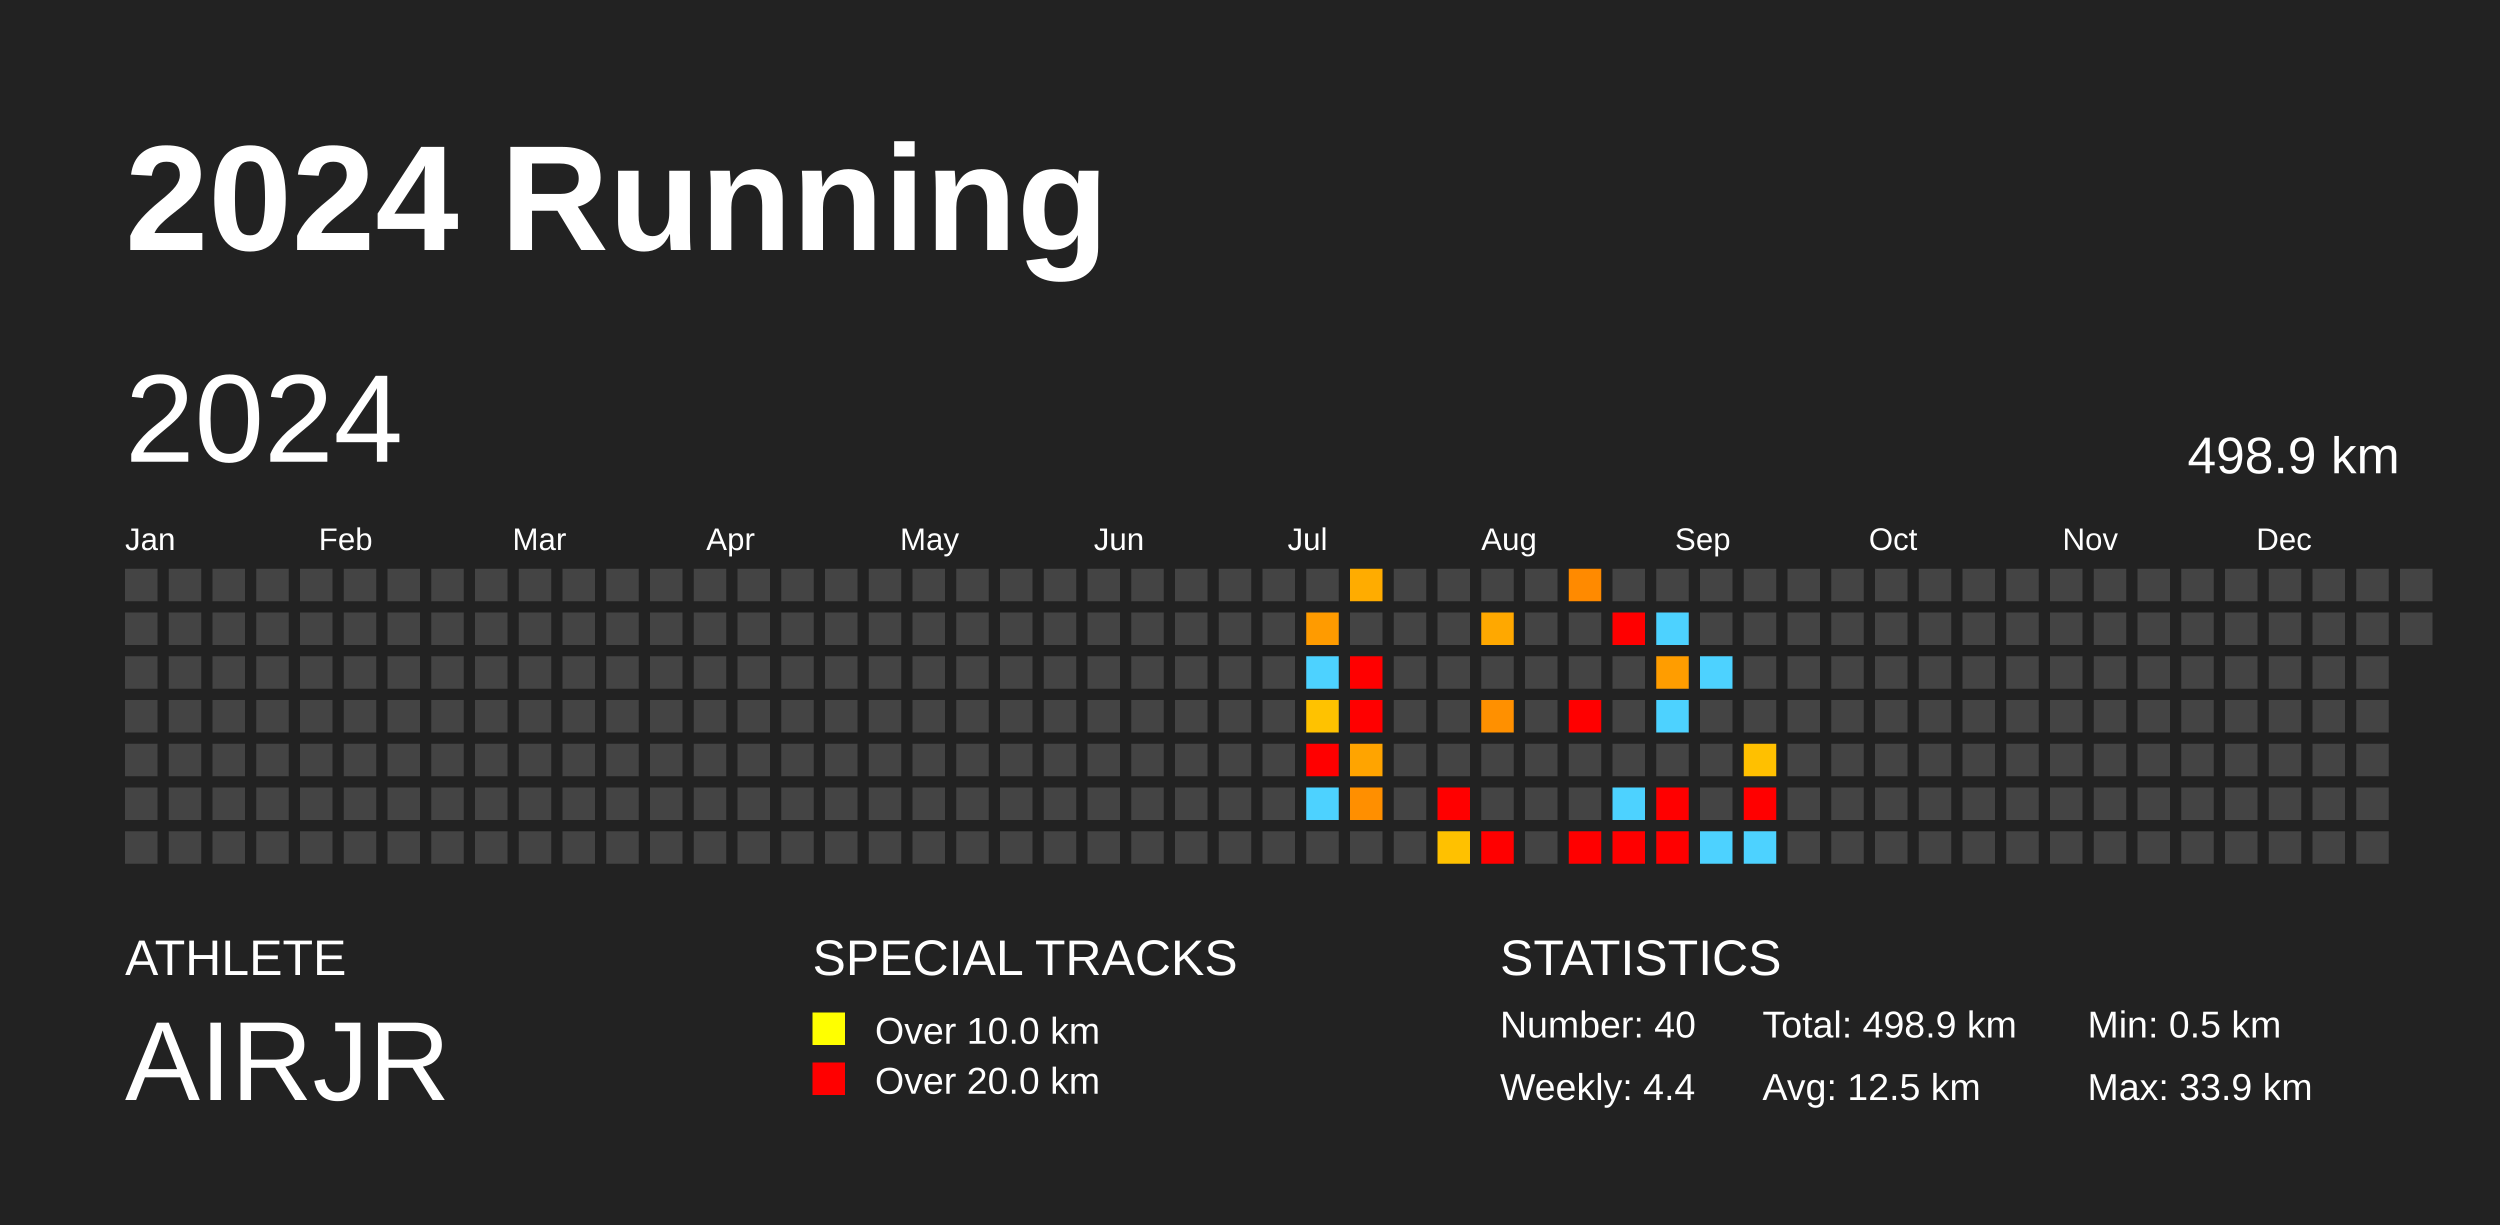
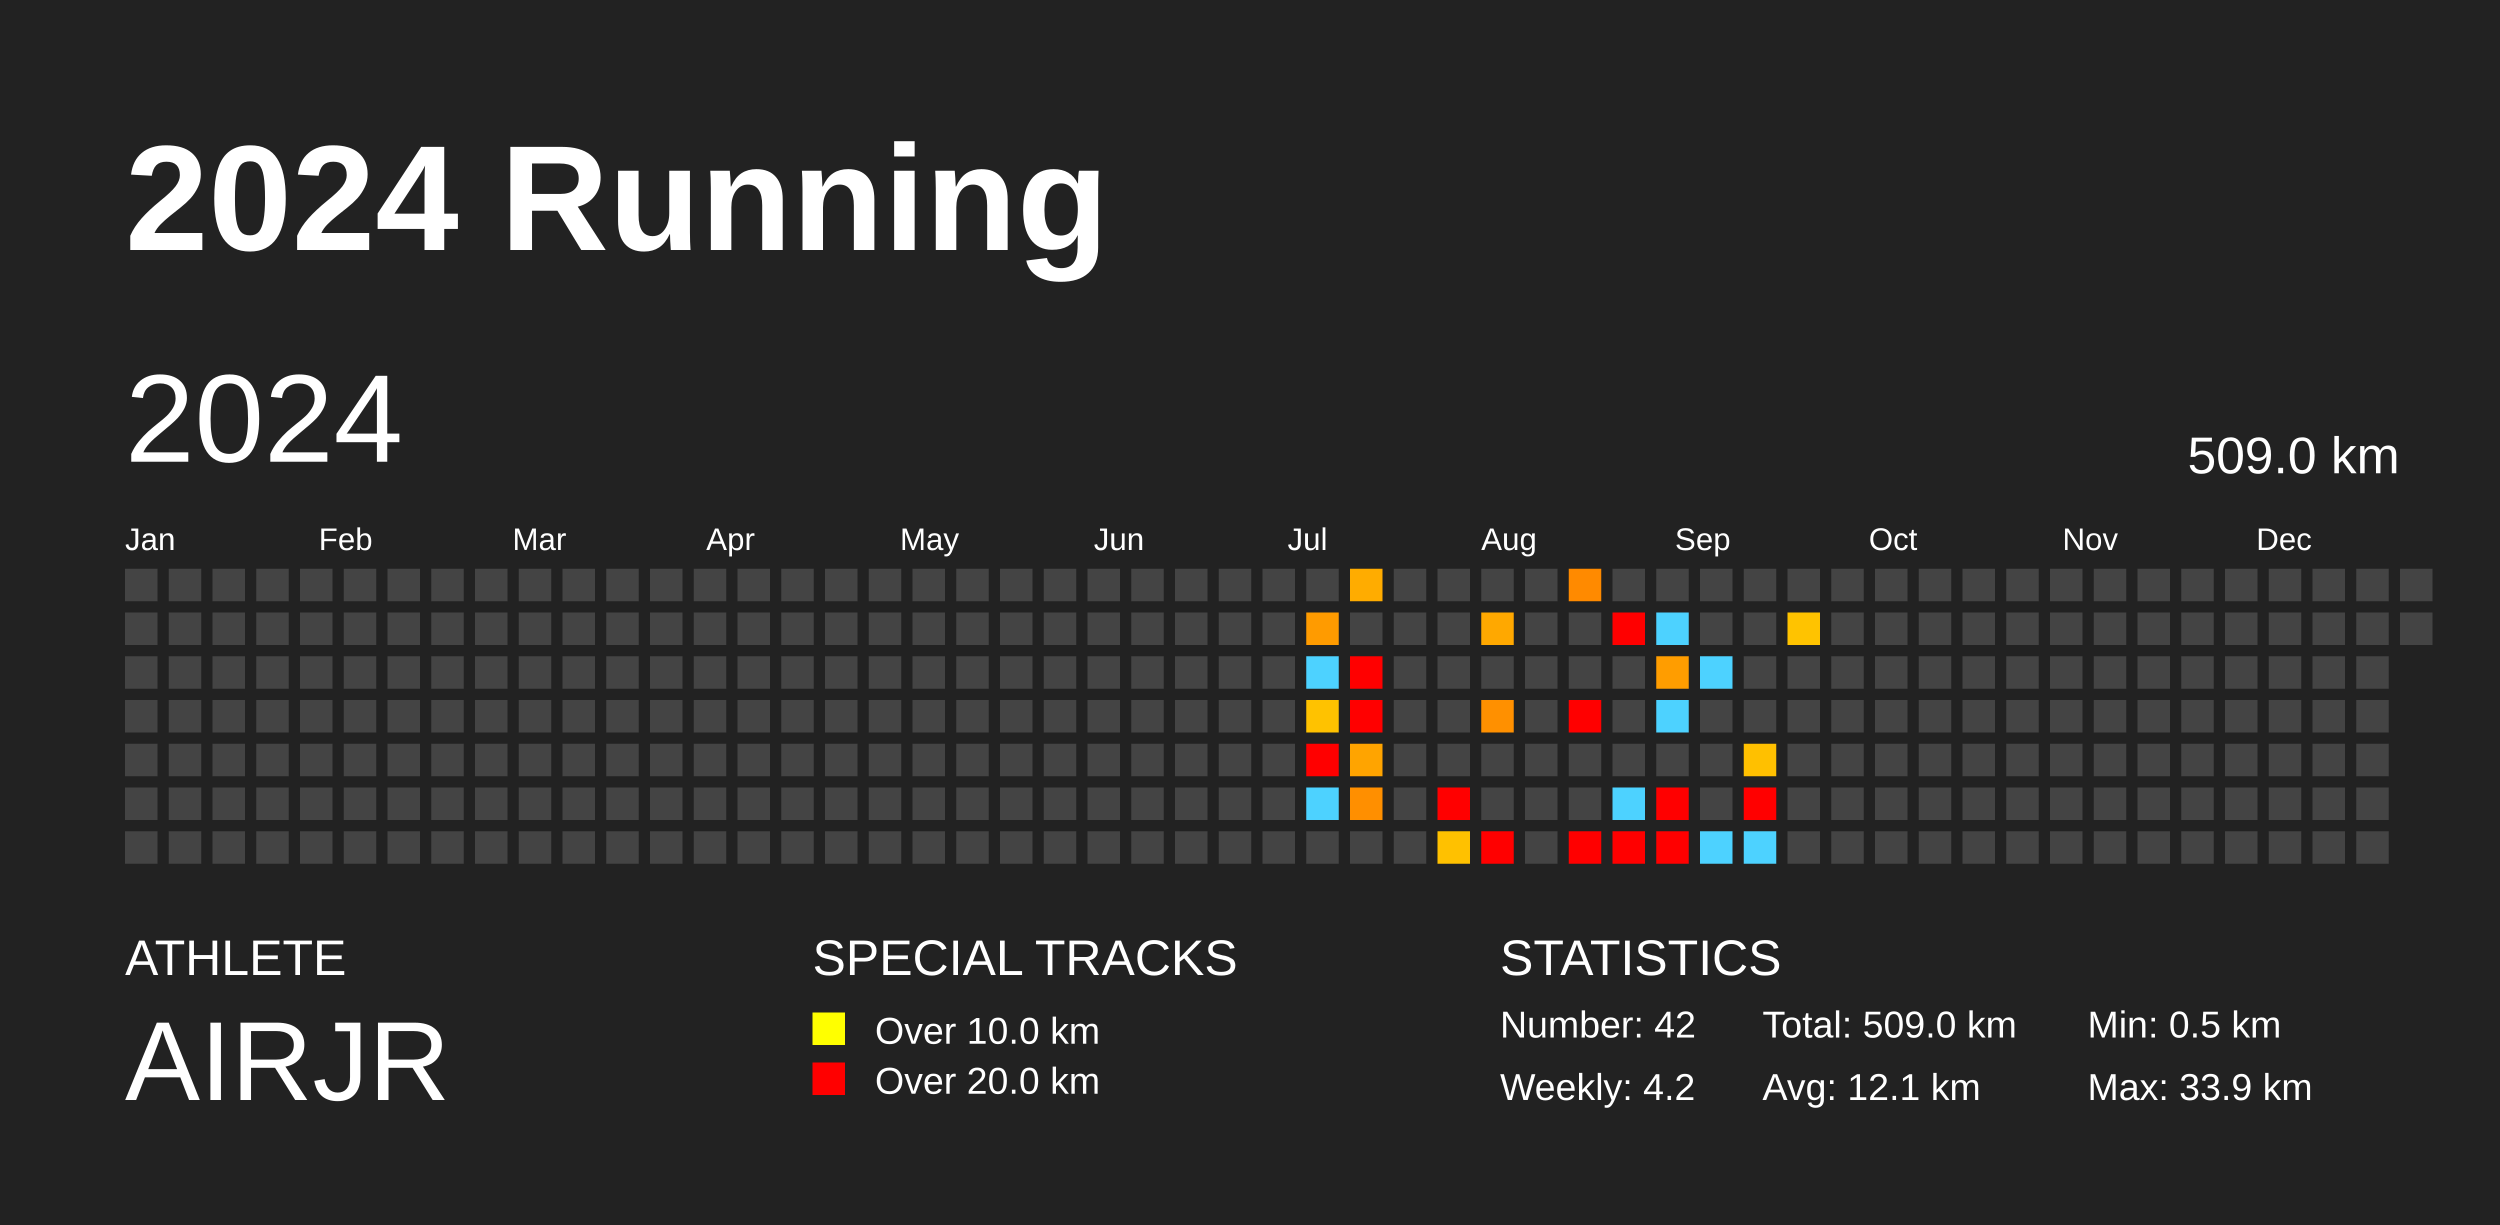
<svg xmlns="http://www.w3.org/2000/svg" baseProfile="full" height="98mm" version="1.1" viewBox="0,0,200,98" width="200mm">
  <defs />
  <rect fill="#222222" height="98" width="200" x="0" y="0" />
  <text fill="#FFFFFF" style="font-size:12px; font-family:Arial; font-weight:bold;" x="10" y="20">2024 Running</text>
  <text fill="#FFFFFF" style="font-size:4px; font-family:Arial" x="10" y="78">ATHLETE</text>
  <text fill="#FFFFFF" style="font-size:9px; font-family:Arial" x="10" y="88">AIRJR</text>
  <text fill="#FFFFFF" style="font-size:4px; font-family:Arial" x="65" y="78">SPECIAL TRACKS</text>
  <rect fill="yellow" height="2.6" width="2.6" x="65" y="81" />
  <text fill="#FFFFFF" style="font-size:3px; font-family:Arial" x="70" y="83.5">Over 10.0 km</text>
  <rect fill="red" height="2.6" width="2.6" x="65" y="85" />
  <text fill="#FFFFFF" style="font-size:3px; font-family:Arial" x="70" y="87.5">Over 20.0 km</text>
  <text fill="#FFFFFF" style="font-size:4px; font-family:Arial" x="120" y="78">STATISTICS</text>
-   <text fill="#FFFFFF" style="font-size:3px; font-family:Arial" x="120" y="83">Number: 40</text>
-   <text fill="#FFFFFF" style="font-size:3px; font-family:Arial" x="120" y="88">Weekly: 4.4</text>
-   <text fill="#FFFFFF" style="font-size:3px; font-family:Arial" x="141" y="83">Total: 498.9 km</text>
-   <text fill="#FFFFFF" style="font-size:3px; font-family:Arial" x="141" y="88">Avg: 12.5 km</text>
+   <text fill="#FFFFFF" style="font-size:3px; font-family:Arial" x="120" y="83">Number: 42</text>
+   <text fill="#FFFFFF" style="font-size:3px; font-family:Arial" x="120" y="88">Weekly: 4.2</text>
+   <text fill="#FFFFFF" style="font-size:3px; font-family:Arial" x="141" y="83">Total: 509.0 km</text>
+   <text fill="#FFFFFF" style="font-size:3px; font-family:Arial" x="141" y="88">Avg: 12.1 km</text>
  <text fill="#FFFFFF" style="font-size:3px; font-family:Arial" x="167" y="83">Min: 0.5 km</text>
  <text fill="#FFFFFF" style="font-size:3px; font-family:Arial" x="167" y="88">Max: 33.9 km</text>
  <text dominant-baseline="hanging" fill="#FFFFFF" style="font-size:10.0px; font-family:Arial;" x="10" y="30">2024</text>
-   <text dominant-baseline="hanging" fill="#FFFFFF" style="font-size:4.125px; font-family:Arial;" x="175" y="35">498.9 km</text>
+   <text dominant-baseline="hanging" fill="#FFFFFF" style="font-size:4.125px; font-family:Arial;" x="175" y="35">509.0 km</text>
  <text fill="#FFFFFF" style="font-size:2.5px; font-family:Arial" x="10.0" y="44">Jan</text>
  <text fill="#FFFFFF" style="font-size:2.5px; font-family:Arial" x="25.5" y="44">Feb</text>
  <text fill="#FFFFFF" style="font-size:2.5px; font-family:Arial" x="41.0" y="44">Mar</text>
  <text fill="#FFFFFF" style="font-size:2.5px; font-family:Arial" x="56.5" y="44">Apr</text>
  <text fill="#FFFFFF" style="font-size:2.5px; font-family:Arial" x="72.0" y="44">May</text>
  <text fill="#FFFFFF" style="font-size:2.5px; font-family:Arial" x="87.5" y="44">Jun</text>
  <text fill="#FFFFFF" style="font-size:2.5px; font-family:Arial" x="103.0" y="44">Jul</text>
  <text fill="#FFFFFF" style="font-size:2.5px; font-family:Arial" x="118.5" y="44">Aug</text>
  <text fill="#FFFFFF" style="font-size:2.5px; font-family:Arial" x="134.0" y="44">Sep</text>
  <text fill="#FFFFFF" style="font-size:2.5px; font-family:Arial" x="149.5" y="44">Oct</text>
  <text fill="#FFFFFF" style="font-size:2.5px; font-family:Arial" x="165.0" y="44">Nov</text>
  <text fill="#FFFFFF" style="font-size:2.5px; font-family:Arial" x="180.5" y="44">Dec</text>
  <rect fill="#444444" height="2.6" width="2.6" x="10.0" y="45.5" />
  <rect fill="#444444" height="2.6" width="2.6" x="10.0" y="49.0" />
  <rect fill="#444444" height="2.6" width="2.6" x="10.0" y="52.5" />
  <rect fill="#444444" height="2.6" width="2.6" x="10.0" y="56.0" />
  <rect fill="#444444" height="2.6" width="2.6" x="10.0" y="59.5" />
  <rect fill="#444444" height="2.6" width="2.6" x="10.0" y="63.0" />
  <rect fill="#444444" height="2.6" width="2.6" x="10.0" y="66.5" />
  <rect fill="#444444" height="2.6" width="2.6" x="13.5" y="45.5" />
  <rect fill="#444444" height="2.6" width="2.6" x="13.5" y="49.0" />
  <rect fill="#444444" height="2.6" width="2.6" x="13.5" y="52.5" />
  <rect fill="#444444" height="2.6" width="2.6" x="13.5" y="56.0" />
  <rect fill="#444444" height="2.6" width="2.6" x="13.5" y="59.5" />
  <rect fill="#444444" height="2.6" width="2.6" x="13.5" y="63.0" />
  <rect fill="#444444" height="2.6" width="2.6" x="13.5" y="66.5" />
  <rect fill="#444444" height="2.6" width="2.6" x="17.0" y="45.5" />
  <rect fill="#444444" height="2.6" width="2.6" x="17.0" y="49.0" />
  <rect fill="#444444" height="2.6" width="2.6" x="17.0" y="52.5" />
  <rect fill="#444444" height="2.6" width="2.6" x="17.0" y="56.0" />
  <rect fill="#444444" height="2.6" width="2.6" x="17.0" y="59.5" />
  <rect fill="#444444" height="2.6" width="2.6" x="17.0" y="63.0" />
  <rect fill="#444444" height="2.6" width="2.6" x="17.0" y="66.5" />
  <rect fill="#444444" height="2.6" width="2.6" x="20.5" y="45.5" />
  <rect fill="#444444" height="2.6" width="2.6" x="20.5" y="49.0" />
  <rect fill="#444444" height="2.6" width="2.6" x="20.5" y="52.5" />
  <rect fill="#444444" height="2.6" width="2.6" x="20.5" y="56.0" />
  <rect fill="#444444" height="2.6" width="2.6" x="20.5" y="59.5" />
  <rect fill="#444444" height="2.6" width="2.6" x="20.5" y="63.0" />
  <rect fill="#444444" height="2.6" width="2.6" x="20.5" y="66.5" />
  <rect fill="#444444" height="2.6" width="2.6" x="24.0" y="45.5" />
  <rect fill="#444444" height="2.6" width="2.6" x="24.0" y="49.0" />
  <rect fill="#444444" height="2.6" width="2.6" x="24.0" y="52.5" />
  <rect fill="#444444" height="2.6" width="2.6" x="24.0" y="56.0" />
  <rect fill="#444444" height="2.6" width="2.6" x="24.0" y="59.5" />
  <rect fill="#444444" height="2.6" width="2.6" x="24.0" y="63.0" />
  <rect fill="#444444" height="2.6" width="2.6" x="24.0" y="66.5" />
  <rect fill="#444444" height="2.6" width="2.6" x="27.5" y="45.5" />
  <rect fill="#444444" height="2.6" width="2.6" x="27.5" y="49.0" />
  <rect fill="#444444" height="2.6" width="2.6" x="27.5" y="52.5" />
  <rect fill="#444444" height="2.6" width="2.6" x="27.5" y="56.0" />
  <rect fill="#444444" height="2.6" width="2.6" x="27.5" y="59.5" />
  <rect fill="#444444" height="2.6" width="2.6" x="27.5" y="63.0" />
  <rect fill="#444444" height="2.6" width="2.6" x="27.5" y="66.5" />
  <rect fill="#444444" height="2.6" width="2.6" x="31.0" y="45.5" />
  <rect fill="#444444" height="2.6" width="2.6" x="31.0" y="49.0" />
  <rect fill="#444444" height="2.6" width="2.6" x="31.0" y="52.5" />
  <rect fill="#444444" height="2.6" width="2.6" x="31.0" y="56.0" />
  <rect fill="#444444" height="2.6" width="2.6" x="31.0" y="59.5" />
  <rect fill="#444444" height="2.6" width="2.6" x="31.0" y="63.0" />
  <rect fill="#444444" height="2.6" width="2.6" x="31.0" y="66.5" />
  <rect fill="#444444" height="2.6" width="2.6" x="34.5" y="45.5" />
  <rect fill="#444444" height="2.6" width="2.6" x="34.5" y="49.0" />
  <rect fill="#444444" height="2.6" width="2.6" x="34.5" y="52.5" />
  <rect fill="#444444" height="2.6" width="2.6" x="34.5" y="56.0" />
  <rect fill="#444444" height="2.6" width="2.6" x="34.5" y="59.5" />
  <rect fill="#444444" height="2.6" width="2.6" x="34.5" y="63.0" />
  <rect fill="#444444" height="2.6" width="2.6" x="34.5" y="66.5" />
  <rect fill="#444444" height="2.6" width="2.6" x="38.0" y="45.5" />
  <rect fill="#444444" height="2.6" width="2.6" x="38.0" y="49.0" />
  <rect fill="#444444" height="2.6" width="2.6" x="38.0" y="52.5" />
  <rect fill="#444444" height="2.6" width="2.6" x="38.0" y="56.0" />
  <rect fill="#444444" height="2.6" width="2.6" x="38.0" y="59.5" />
  <rect fill="#444444" height="2.6" width="2.6" x="38.0" y="63.0" />
  <rect fill="#444444" height="2.6" width="2.6" x="38.0" y="66.5" />
  <rect fill="#444444" height="2.6" width="2.6" x="41.5" y="45.5" />
  <rect fill="#444444" height="2.6" width="2.6" x="41.5" y="49.0" />
  <rect fill="#444444" height="2.6" width="2.6" x="41.5" y="52.5" />
  <rect fill="#444444" height="2.6" width="2.6" x="41.5" y="56.0" />
  <rect fill="#444444" height="2.6" width="2.6" x="41.5" y="59.5" />
  <rect fill="#444444" height="2.6" width="2.6" x="41.5" y="63.0" />
  <rect fill="#444444" height="2.6" width="2.6" x="41.5" y="66.5" />
  <rect fill="#444444" height="2.6" width="2.6" x="45.0" y="45.5" />
  <rect fill="#444444" height="2.6" width="2.6" x="45.0" y="49.0" />
  <rect fill="#444444" height="2.6" width="2.6" x="45.0" y="52.5" />
  <rect fill="#444444" height="2.6" width="2.6" x="45.0" y="56.0" />
  <rect fill="#444444" height="2.6" width="2.6" x="45.0" y="59.5" />
  <rect fill="#444444" height="2.6" width="2.6" x="45.0" y="63.0" />
  <rect fill="#444444" height="2.6" width="2.6" x="45.0" y="66.5" />
  <rect fill="#444444" height="2.6" width="2.6" x="48.5" y="45.5" />
  <rect fill="#444444" height="2.6" width="2.6" x="48.5" y="49.0" />
  <rect fill="#444444" height="2.6" width="2.6" x="48.5" y="52.5" />
  <rect fill="#444444" height="2.6" width="2.6" x="48.5" y="56.0" />
  <rect fill="#444444" height="2.6" width="2.6" x="48.5" y="59.5" />
  <rect fill="#444444" height="2.6" width="2.6" x="48.5" y="63.0" />
  <rect fill="#444444" height="2.6" width="2.6" x="48.5" y="66.5" />
  <rect fill="#444444" height="2.6" width="2.6" x="52.0" y="45.5" />
  <rect fill="#444444" height="2.6" width="2.6" x="52.0" y="49.0" />
  <rect fill="#444444" height="2.6" width="2.6" x="52.0" y="52.5" />
  <rect fill="#444444" height="2.6" width="2.6" x="52.0" y="56.0" />
  <rect fill="#444444" height="2.6" width="2.6" x="52.0" y="59.5" />
  <rect fill="#444444" height="2.6" width="2.6" x="52.0" y="63.0" />
  <rect fill="#444444" height="2.6" width="2.6" x="52.0" y="66.5" />
  <rect fill="#444444" height="2.6" width="2.6" x="55.5" y="45.5" />
  <rect fill="#444444" height="2.6" width="2.6" x="55.5" y="49.0" />
  <rect fill="#444444" height="2.6" width="2.6" x="55.5" y="52.5" />
  <rect fill="#444444" height="2.6" width="2.6" x="55.5" y="56.0" />
  <rect fill="#444444" height="2.6" width="2.6" x="55.5" y="59.5" />
  <rect fill="#444444" height="2.6" width="2.6" x="55.5" y="63.0" />
  <rect fill="#444444" height="2.6" width="2.6" x="55.5" y="66.5" />
  <rect fill="#444444" height="2.6" width="2.6" x="59.0" y="45.5" />
  <rect fill="#444444" height="2.6" width="2.6" x="59.0" y="49.0" />
  <rect fill="#444444" height="2.6" width="2.6" x="59.0" y="52.5" />
  <rect fill="#444444" height="2.6" width="2.6" x="59.0" y="56.0" />
  <rect fill="#444444" height="2.6" width="2.6" x="59.0" y="59.5" />
  <rect fill="#444444" height="2.6" width="2.6" x="59.0" y="63.0" />
  <rect fill="#444444" height="2.6" width="2.6" x="59.0" y="66.5" />
  <rect fill="#444444" height="2.6" width="2.6" x="62.5" y="45.5" />
  <rect fill="#444444" height="2.6" width="2.6" x="62.5" y="49.0" />
  <rect fill="#444444" height="2.6" width="2.6" x="62.5" y="52.5" />
  <rect fill="#444444" height="2.6" width="2.6" x="62.5" y="56.0" />
  <rect fill="#444444" height="2.6" width="2.6" x="62.5" y="59.5" />
  <rect fill="#444444" height="2.6" width="2.6" x="62.5" y="63.0" />
  <rect fill="#444444" height="2.6" width="2.6" x="62.5" y="66.5" />
  <rect fill="#444444" height="2.6" width="2.6" x="66.0" y="45.5" />
  <rect fill="#444444" height="2.6" width="2.6" x="66.0" y="49.0" />
  <rect fill="#444444" height="2.6" width="2.6" x="66.0" y="52.5" />
  <rect fill="#444444" height="2.6" width="2.6" x="66.0" y="56.0" />
  <rect fill="#444444" height="2.6" width="2.6" x="66.0" y="59.5" />
  <rect fill="#444444" height="2.6" width="2.6" x="66.0" y="63.0" />
  <rect fill="#444444" height="2.6" width="2.6" x="66.0" y="66.5" />
  <rect fill="#444444" height="2.6" width="2.6" x="69.5" y="45.5" />
  <rect fill="#444444" height="2.6" width="2.6" x="69.5" y="49.0" />
  <rect fill="#444444" height="2.6" width="2.6" x="69.5" y="52.5" />
  <rect fill="#444444" height="2.6" width="2.6" x="69.5" y="56.0" />
  <rect fill="#444444" height="2.6" width="2.6" x="69.5" y="59.5" />
  <rect fill="#444444" height="2.6" width="2.6" x="69.5" y="63.0" />
  <rect fill="#444444" height="2.6" width="2.6" x="69.5" y="66.5" />
  <rect fill="#444444" height="2.6" width="2.6" x="73.0" y="45.5" />
  <rect fill="#444444" height="2.6" width="2.6" x="73.0" y="49.0" />
  <rect fill="#444444" height="2.6" width="2.6" x="73.0" y="52.5" />
  <rect fill="#444444" height="2.6" width="2.6" x="73.0" y="56.0" />
  <rect fill="#444444" height="2.6" width="2.6" x="73.0" y="59.5" />
  <rect fill="#444444" height="2.6" width="2.6" x="73.0" y="63.0" />
  <rect fill="#444444" height="2.6" width="2.6" x="73.0" y="66.5" />
  <rect fill="#444444" height="2.6" width="2.6" x="76.5" y="45.5" />
  <rect fill="#444444" height="2.6" width="2.6" x="76.5" y="49.0" />
  <rect fill="#444444" height="2.6" width="2.6" x="76.5" y="52.5" />
  <rect fill="#444444" height="2.6" width="2.6" x="76.5" y="56.0" />
  <rect fill="#444444" height="2.6" width="2.6" x="76.5" y="59.5" />
  <rect fill="#444444" height="2.6" width="2.6" x="76.5" y="63.0" />
  <rect fill="#444444" height="2.6" width="2.6" x="76.5" y="66.5" />
  <rect fill="#444444" height="2.6" width="2.6" x="80.0" y="45.5" />
  <rect fill="#444444" height="2.6" width="2.6" x="80.0" y="49.0" />
  <rect fill="#444444" height="2.6" width="2.6" x="80.0" y="52.5" />
  <rect fill="#444444" height="2.6" width="2.6" x="80.0" y="56.0" />
  <rect fill="#444444" height="2.6" width="2.6" x="80.0" y="59.5" />
  <rect fill="#444444" height="2.6" width="2.6" x="80.0" y="63.0" />
  <rect fill="#444444" height="2.6" width="2.6" x="80.0" y="66.5" />
  <rect fill="#444444" height="2.6" width="2.6" x="83.5" y="45.5" />
  <rect fill="#444444" height="2.6" width="2.6" x="83.5" y="49.0" />
  <rect fill="#444444" height="2.6" width="2.6" x="83.5" y="52.5" />
  <rect fill="#444444" height="2.6" width="2.6" x="83.5" y="56.0" />
  <rect fill="#444444" height="2.6" width="2.6" x="83.5" y="59.5" />
  <rect fill="#444444" height="2.6" width="2.6" x="83.5" y="63.0" />
  <rect fill="#444444" height="2.6" width="2.6" x="83.5" y="66.5" />
  <rect fill="#444444" height="2.6" width="2.6" x="87.0" y="45.5" />
  <rect fill="#444444" height="2.6" width="2.6" x="87.0" y="49.0" />
  <rect fill="#444444" height="2.6" width="2.6" x="87.0" y="52.5" />
  <rect fill="#444444" height="2.6" width="2.6" x="87.0" y="56.0" />
  <rect fill="#444444" height="2.6" width="2.6" x="87.0" y="59.5" />
  <rect fill="#444444" height="2.6" width="2.6" x="87.0" y="63.0" />
  <rect fill="#444444" height="2.6" width="2.6" x="87.0" y="66.5" />
  <rect fill="#444444" height="2.6" width="2.6" x="90.5" y="45.5" />
  <rect fill="#444444" height="2.6" width="2.6" x="90.5" y="49.0" />
  <rect fill="#444444" height="2.6" width="2.6" x="90.5" y="52.5" />
  <rect fill="#444444" height="2.6" width="2.6" x="90.5" y="56.0" />
  <rect fill="#444444" height="2.6" width="2.6" x="90.5" y="59.5" />
  <rect fill="#444444" height="2.6" width="2.6" x="90.5" y="63.0" />
  <rect fill="#444444" height="2.6" width="2.6" x="90.5" y="66.5" />
  <rect fill="#444444" height="2.6" width="2.6" x="94.0" y="45.5" />
  <rect fill="#444444" height="2.6" width="2.6" x="94.0" y="49.0" />
  <rect fill="#444444" height="2.6" width="2.6" x="94.0" y="52.5" />
  <rect fill="#444444" height="2.6" width="2.6" x="94.0" y="56.0" />
  <rect fill="#444444" height="2.6" width="2.6" x="94.0" y="59.5" />
  <rect fill="#444444" height="2.6" width="2.6" x="94.0" y="63.0" />
  <rect fill="#444444" height="2.6" width="2.6" x="94.0" y="66.5" />
  <rect fill="#444444" height="2.6" width="2.6" x="97.5" y="45.5" />
  <rect fill="#444444" height="2.6" width="2.6" x="97.5" y="49.0" />
  <rect fill="#444444" height="2.6" width="2.6" x="97.5" y="52.5" />
  <rect fill="#444444" height="2.6" width="2.6" x="97.5" y="56.0" />
  <rect fill="#444444" height="2.6" width="2.6" x="97.5" y="59.5" />
  <rect fill="#444444" height="2.6" width="2.6" x="97.5" y="63.0" />
  <rect fill="#444444" height="2.6" width="2.6" x="97.5" y="66.5" />
  <rect fill="#444444" height="2.6" width="2.6" x="101.0" y="45.5" />
  <rect fill="#444444" height="2.6" width="2.6" x="101.0" y="49.0" />
  <rect fill="#444444" height="2.6" width="2.6" x="101.0" y="52.5" />
  <rect fill="#444444" height="2.6" width="2.6" x="101.0" y="56.0" />
  <rect fill="#444444" height="2.6" width="2.6" x="101.0" y="59.5" />
  <rect fill="#444444" height="2.6" width="2.6" x="101.0" y="63.0" />
  <rect fill="#444444" height="2.6" width="2.6" x="101.0" y="66.5" />
  <rect fill="#444444" height="2.6" width="2.6" x="104.5" y="45.5" />
  <rect fill="#ff9b00" height="2.6" width="2.6" x="104.5" y="49.0" />
  <rect fill="#4dd2ff" height="2.6" width="2.6" x="104.5" y="52.5" />
  <rect fill="#ffc200" height="2.6" width="2.6" x="104.5" y="56.0" />
  <rect fill="red" height="2.6" width="2.6" x="104.5" y="59.5" />
  <rect fill="#4dd2ff" height="2.6" width="2.6" x="104.5" y="63.0" />
  <rect fill="#444444" height="2.6" width="2.6" x="104.5" y="66.5" />
  <rect fill="#ffac00" height="2.6" width="2.6" x="108.0" y="45.5" />
  <rect fill="#444444" height="2.6" width="2.6" x="108.0" y="49.0" />
  <rect fill="red" height="2.6" width="2.6" x="108.0" y="52.5" />
  <rect fill="red" height="2.6" width="2.6" x="108.0" y="56.0" />
  <rect fill="#ffa400" height="2.6" width="2.6" x="108.0" y="59.5" />
  <rect fill="#ff8f00" height="2.6" width="2.6" x="108.0" y="63.0" />
  <rect fill="#444444" height="2.6" width="2.6" x="108.0" y="66.5" />
  <rect fill="#444444" height="2.6" width="2.6" x="111.5" y="45.5" />
  <rect fill="#444444" height="2.6" width="2.6" x="111.5" y="49.0" />
  <rect fill="#444444" height="2.6" width="2.6" x="111.5" y="52.5" />
  <rect fill="#444444" height="2.6" width="2.6" x="111.5" y="56.0" />
  <rect fill="#444444" height="2.6" width="2.6" x="111.5" y="59.5" />
  <rect fill="#444444" height="2.6" width="2.6" x="111.5" y="63.0" />
  <rect fill="#444444" height="2.6" width="2.6" x="111.5" y="66.5" />
  <rect fill="#444444" height="2.6" width="2.6" x="115.0" y="45.5" />
  <rect fill="#444444" height="2.6" width="2.6" x="115.0" y="49.0" />
  <rect fill="#444444" height="2.6" width="2.6" x="115.0" y="52.5" />
  <rect fill="#444444" height="2.6" width="2.6" x="115.0" y="56.0" />
  <rect fill="#444444" height="2.6" width="2.6" x="115.0" y="59.5" />
  <rect fill="red" height="2.6" width="2.6" x="115.0" y="63.0" />
  <rect fill="#ffc100" height="2.6" width="2.6" x="115.0" y="66.5" />
  <rect fill="#444444" height="2.6" width="2.6" x="118.5" y="45.5" />
  <rect fill="#ffa800" height="2.6" width="2.6" x="118.5" y="49.0" />
  <rect fill="#444444" height="2.6" width="2.6" x="118.5" y="52.5" />
  <rect fill="#ff9000" height="2.6" width="2.6" x="118.5" y="56.0" />
  <rect fill="#444444" height="2.6" width="2.6" x="118.5" y="59.5" />
  <rect fill="#444444" height="2.6" width="2.6" x="118.5" y="63.0" />
  <rect fill="red" height="2.6" width="2.6" x="118.5" y="66.5" />
  <rect fill="#444444" height="2.6" width="2.6" x="122.0" y="45.5" />
  <rect fill="#444444" height="2.6" width="2.6" x="122.0" y="49.0" />
  <rect fill="#444444" height="2.6" width="2.6" x="122.0" y="52.5" />
  <rect fill="#444444" height="2.6" width="2.6" x="122.0" y="56.0" />
  <rect fill="#444444" height="2.6" width="2.6" x="122.0" y="59.5" />
  <rect fill="#444444" height="2.6" width="2.6" x="122.0" y="63.0" />
  <rect fill="#444444" height="2.6" width="2.6" x="122.0" y="66.5" />
  <rect fill="#ff8a00" height="2.6" width="2.6" x="125.5" y="45.5" />
  <rect fill="#444444" height="2.6" width="2.6" x="125.5" y="49.0" />
  <rect fill="#444444" height="2.6" width="2.6" x="125.5" y="52.5" />
  <rect fill="red" height="2.6" width="2.6" x="125.5" y="56.0" />
  <rect fill="#444444" height="2.6" width="2.6" x="125.5" y="59.5" />
  <rect fill="#444444" height="2.6" width="2.6" x="125.5" y="63.0" />
  <rect fill="red" height="2.6" width="2.6" x="125.5" y="66.5" />
  <rect fill="#444444" height="2.6" width="2.6" x="129.0" y="45.5" />
  <rect fill="red" height="2.6" width="2.6" x="129.0" y="49.0" />
  <rect fill="#444444" height="2.6" width="2.6" x="129.0" y="52.5" />
  <rect fill="#444444" height="2.6" width="2.6" x="129.0" y="56.0" />
  <rect fill="#444444" height="2.6" width="2.6" x="129.0" y="59.5" />
  <rect fill="#4dd2ff" height="2.6" width="2.6" x="129.0" y="63.0" />
  <rect fill="red" height="2.6" width="2.6" x="129.0" y="66.5" />
  <rect fill="#444444" height="2.6" width="2.6" x="132.5" y="45.5" />
  <rect fill="#4dd2ff" height="2.6" width="2.6" x="132.5" y="49.0" />
  <rect fill="#ff9d00" height="2.6" width="2.6" x="132.5" y="52.5" />
  <rect fill="#4dd2ff" height="2.6" width="2.6" x="132.5" y="56.0" />
  <rect fill="#444444" height="2.6" width="2.6" x="132.5" y="59.5" />
  <rect fill="red" height="2.6" width="2.6" x="132.5" y="63.0" />
  <rect fill="red" height="2.6" width="2.6" x="132.5" y="66.5" />
  <rect fill="#444444" height="2.6" width="2.6" x="136.0" y="45.5" />
  <rect fill="#444444" height="2.6" width="2.6" x="136.0" y="49.0" />
  <rect fill="#4dd2ff" height="2.6" width="2.6" x="136.0" y="52.5" />
  <rect fill="#444444" height="2.6" width="2.6" x="136.0" y="56.0" />
  <rect fill="#444444" height="2.6" width="2.6" x="136.0" y="59.5" />
  <rect fill="#444444" height="2.6" width="2.6" x="136.0" y="63.0" />
  <rect fill="#4dd2ff" height="2.6" width="2.6" x="136.0" y="66.5" />
  <rect fill="#444444" height="2.6" width="2.6" x="139.5" y="45.5" />
  <rect fill="#444444" height="2.6" width="2.6" x="139.5" y="49.0" />
  <rect fill="#444444" height="2.6" width="2.6" x="139.5" y="52.5" />
  <rect fill="#444444" height="2.6" width="2.6" x="139.5" y="56.0" />
  <rect fill="#ffc000" height="2.6" width="2.6" x="139.5" y="59.5" />
  <rect fill="red" height="2.6" width="2.6" x="139.5" y="63.0" />
  <rect fill="#4dd2ff" height="2.6" width="2.6" x="139.5" y="66.5" />
  <rect fill="#444444" height="2.6" width="2.6" x="143.0" y="45.5" />
-   <rect fill="#444444" height="2.6" width="2.6" x="143.0" y="49.0" />
+   <rect fill="#ffc300" height="2.6" width="2.6" x="143.0" y="49.0" />
  <rect fill="#444444" height="2.6" width="2.6" x="143.0" y="52.5" />
  <rect fill="#444444" height="2.6" width="2.6" x="143.0" y="56.0" />
  <rect fill="#444444" height="2.6" width="2.6" x="143.0" y="59.5" />
  <rect fill="#444444" height="2.6" width="2.6" x="143.0" y="63.0" />
  <rect fill="#444444" height="2.6" width="2.6" x="143.0" y="66.5" />
  <rect fill="#444444" height="2.6" width="2.6" x="146.5" y="45.5" />
  <rect fill="#444444" height="2.6" width="2.6" x="146.5" y="49.0" />
  <rect fill="#444444" height="2.6" width="2.6" x="146.5" y="52.5" />
  <rect fill="#444444" height="2.6" width="2.6" x="146.5" y="56.0" />
  <rect fill="#444444" height="2.6" width="2.6" x="146.5" y="59.5" />
  <rect fill="#444444" height="2.6" width="2.6" x="146.5" y="63.0" />
  <rect fill="#444444" height="2.6" width="2.6" x="146.5" y="66.5" />
  <rect fill="#444444" height="2.6" width="2.6" x="150.0" y="45.5" />
  <rect fill="#444444" height="2.6" width="2.6" x="150.0" y="49.0" />
  <rect fill="#444444" height="2.6" width="2.6" x="150.0" y="52.5" />
  <rect fill="#444444" height="2.6" width="2.6" x="150.0" y="56.0" />
  <rect fill="#444444" height="2.6" width="2.6" x="150.0" y="59.5" />
  <rect fill="#444444" height="2.6" width="2.6" x="150.0" y="63.0" />
  <rect fill="#444444" height="2.6" width="2.6" x="150.0" y="66.5" />
  <rect fill="#444444" height="2.6" width="2.6" x="153.5" y="45.5" />
  <rect fill="#444444" height="2.6" width="2.6" x="153.5" y="49.0" />
  <rect fill="#444444" height="2.6" width="2.6" x="153.5" y="52.5" />
  <rect fill="#444444" height="2.6" width="2.6" x="153.5" y="56.0" />
  <rect fill="#444444" height="2.6" width="2.6" x="153.5" y="59.5" />
  <rect fill="#444444" height="2.6" width="2.6" x="153.5" y="63.0" />
  <rect fill="#444444" height="2.6" width="2.6" x="153.5" y="66.5" />
  <rect fill="#444444" height="2.6" width="2.6" x="157.0" y="45.5" />
  <rect fill="#444444" height="2.6" width="2.6" x="157.0" y="49.0" />
  <rect fill="#444444" height="2.6" width="2.6" x="157.0" y="52.5" />
  <rect fill="#444444" height="2.6" width="2.6" x="157.0" y="56.0" />
  <rect fill="#444444" height="2.6" width="2.6" x="157.0" y="59.5" />
  <rect fill="#444444" height="2.6" width="2.6" x="157.0" y="63.0" />
  <rect fill="#444444" height="2.6" width="2.6" x="157.0" y="66.5" />
  <rect fill="#444444" height="2.6" width="2.6" x="160.5" y="45.5" />
  <rect fill="#444444" height="2.6" width="2.6" x="160.5" y="49.0" />
  <rect fill="#444444" height="2.6" width="2.6" x="160.5" y="52.5" />
  <rect fill="#444444" height="2.6" width="2.6" x="160.5" y="56.0" />
  <rect fill="#444444" height="2.6" width="2.6" x="160.5" y="59.5" />
  <rect fill="#444444" height="2.6" width="2.6" x="160.5" y="63.0" />
  <rect fill="#444444" height="2.6" width="2.6" x="160.5" y="66.5" />
  <rect fill="#444444" height="2.6" width="2.6" x="164.0" y="45.5" />
  <rect fill="#444444" height="2.6" width="2.6" x="164.0" y="49.0" />
  <rect fill="#444444" height="2.6" width="2.6" x="164.0" y="52.5" />
  <rect fill="#444444" height="2.6" width="2.6" x="164.0" y="56.0" />
  <rect fill="#444444" height="2.6" width="2.6" x="164.0" y="59.5" />
  <rect fill="#444444" height="2.6" width="2.6" x="164.0" y="63.0" />
  <rect fill="#444444" height="2.6" width="2.6" x="164.0" y="66.5" />
  <rect fill="#444444" height="2.6" width="2.6" x="167.5" y="45.5" />
  <rect fill="#444444" height="2.6" width="2.6" x="167.5" y="49.0" />
  <rect fill="#444444" height="2.6" width="2.6" x="167.5" y="52.5" />
  <rect fill="#444444" height="2.6" width="2.6" x="167.5" y="56.0" />
  <rect fill="#444444" height="2.6" width="2.6" x="167.5" y="59.5" />
  <rect fill="#444444" height="2.6" width="2.6" x="167.5" y="63.0" />
  <rect fill="#444444" height="2.6" width="2.6" x="167.5" y="66.5" />
  <rect fill="#444444" height="2.6" width="2.6" x="171.0" y="45.5" />
  <rect fill="#444444" height="2.6" width="2.6" x="171.0" y="49.0" />
  <rect fill="#444444" height="2.6" width="2.6" x="171.0" y="52.5" />
  <rect fill="#444444" height="2.6" width="2.6" x="171.0" y="56.0" />
  <rect fill="#444444" height="2.6" width="2.6" x="171.0" y="59.5" />
  <rect fill="#444444" height="2.6" width="2.6" x="171.0" y="63.0" />
  <rect fill="#444444" height="2.6" width="2.6" x="171.0" y="66.5" />
  <rect fill="#444444" height="2.6" width="2.6" x="174.5" y="45.5" />
  <rect fill="#444444" height="2.6" width="2.6" x="174.5" y="49.0" />
  <rect fill="#444444" height="2.6" width="2.6" x="174.5" y="52.5" />
  <rect fill="#444444" height="2.6" width="2.6" x="174.5" y="56.0" />
  <rect fill="#444444" height="2.6" width="2.6" x="174.5" y="59.5" />
  <rect fill="#444444" height="2.6" width="2.6" x="174.5" y="63.0" />
  <rect fill="#444444" height="2.6" width="2.6" x="174.5" y="66.5" />
  <rect fill="#444444" height="2.6" width="2.6" x="178.0" y="45.5" />
  <rect fill="#444444" height="2.6" width="2.6" x="178.0" y="49.0" />
  <rect fill="#444444" height="2.6" width="2.6" x="178.0" y="52.5" />
  <rect fill="#444444" height="2.6" width="2.6" x="178.0" y="56.0" />
  <rect fill="#444444" height="2.6" width="2.6" x="178.0" y="59.5" />
  <rect fill="#444444" height="2.6" width="2.6" x="178.0" y="63.0" />
  <rect fill="#444444" height="2.6" width="2.6" x="178.0" y="66.5" />
  <rect fill="#444444" height="2.6" width="2.6" x="181.5" y="45.5" />
  <rect fill="#444444" height="2.6" width="2.6" x="181.5" y="49.0" />
  <rect fill="#444444" height="2.6" width="2.6" x="181.5" y="52.5" />
  <rect fill="#444444" height="2.6" width="2.6" x="181.5" y="56.0" />
  <rect fill="#444444" height="2.6" width="2.6" x="181.5" y="59.5" />
  <rect fill="#444444" height="2.6" width="2.6" x="181.5" y="63.0" />
  <rect fill="#444444" height="2.6" width="2.6" x="181.5" y="66.5" />
  <rect fill="#444444" height="2.6" width="2.6" x="185.0" y="45.5" />
  <rect fill="#444444" height="2.6" width="2.6" x="185.0" y="49.0" />
  <rect fill="#444444" height="2.6" width="2.6" x="185.0" y="52.5" />
  <rect fill="#444444" height="2.6" width="2.6" x="185.0" y="56.0" />
  <rect fill="#444444" height="2.6" width="2.6" x="185.0" y="59.5" />
  <rect fill="#444444" height="2.6" width="2.6" x="185.0" y="63.0" />
  <rect fill="#444444" height="2.6" width="2.6" x="185.0" y="66.5" />
  <rect fill="#444444" height="2.6" width="2.6" x="188.5" y="45.5" />
  <rect fill="#444444" height="2.6" width="2.6" x="188.5" y="49.0" />
  <rect fill="#444444" height="2.6" width="2.6" x="188.5" y="52.5" />
  <rect fill="#444444" height="2.6" width="2.6" x="188.5" y="56.0" />
  <rect fill="#444444" height="2.6" width="2.6" x="188.5" y="59.5" />
  <rect fill="#444444" height="2.6" width="2.6" x="188.5" y="63.0" />
  <rect fill="#444444" height="2.6" width="2.6" x="188.5" y="66.5" />
  <rect fill="#444444" height="2.6" width="2.6" x="192.0" y="45.5" />
  <rect fill="#444444" height="2.6" width="2.6" x="192.0" y="49.0" />
</svg>
